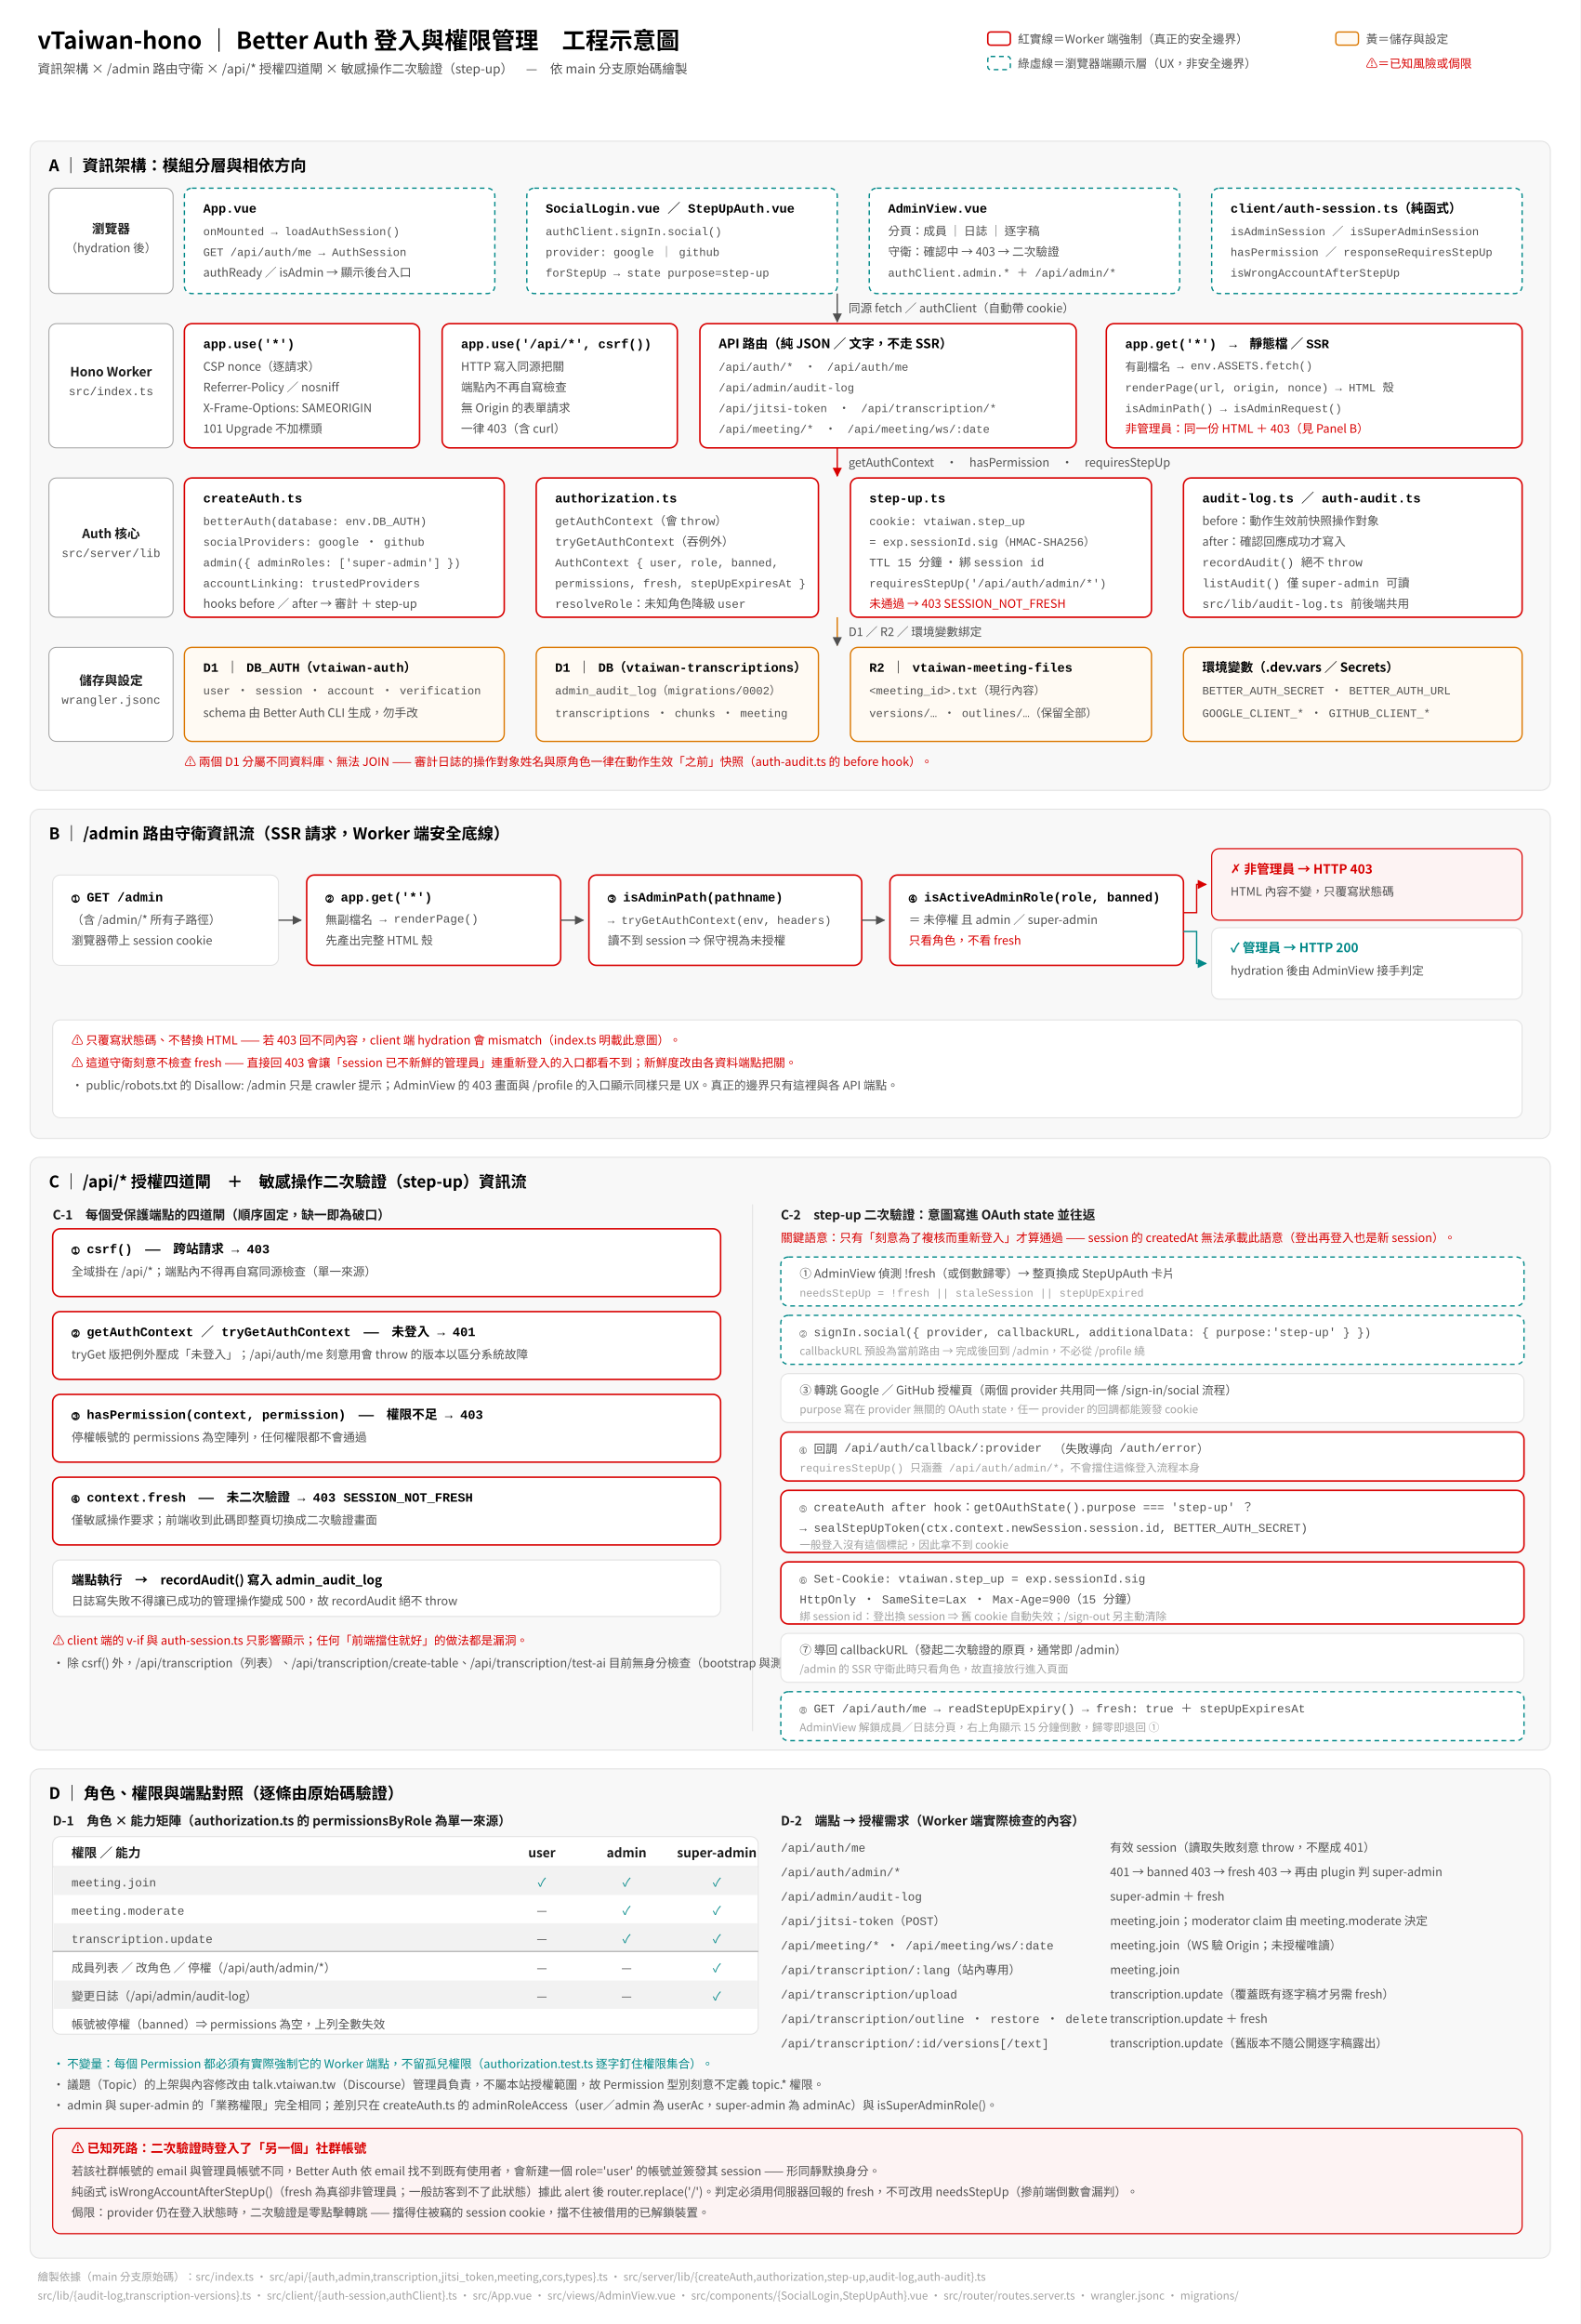
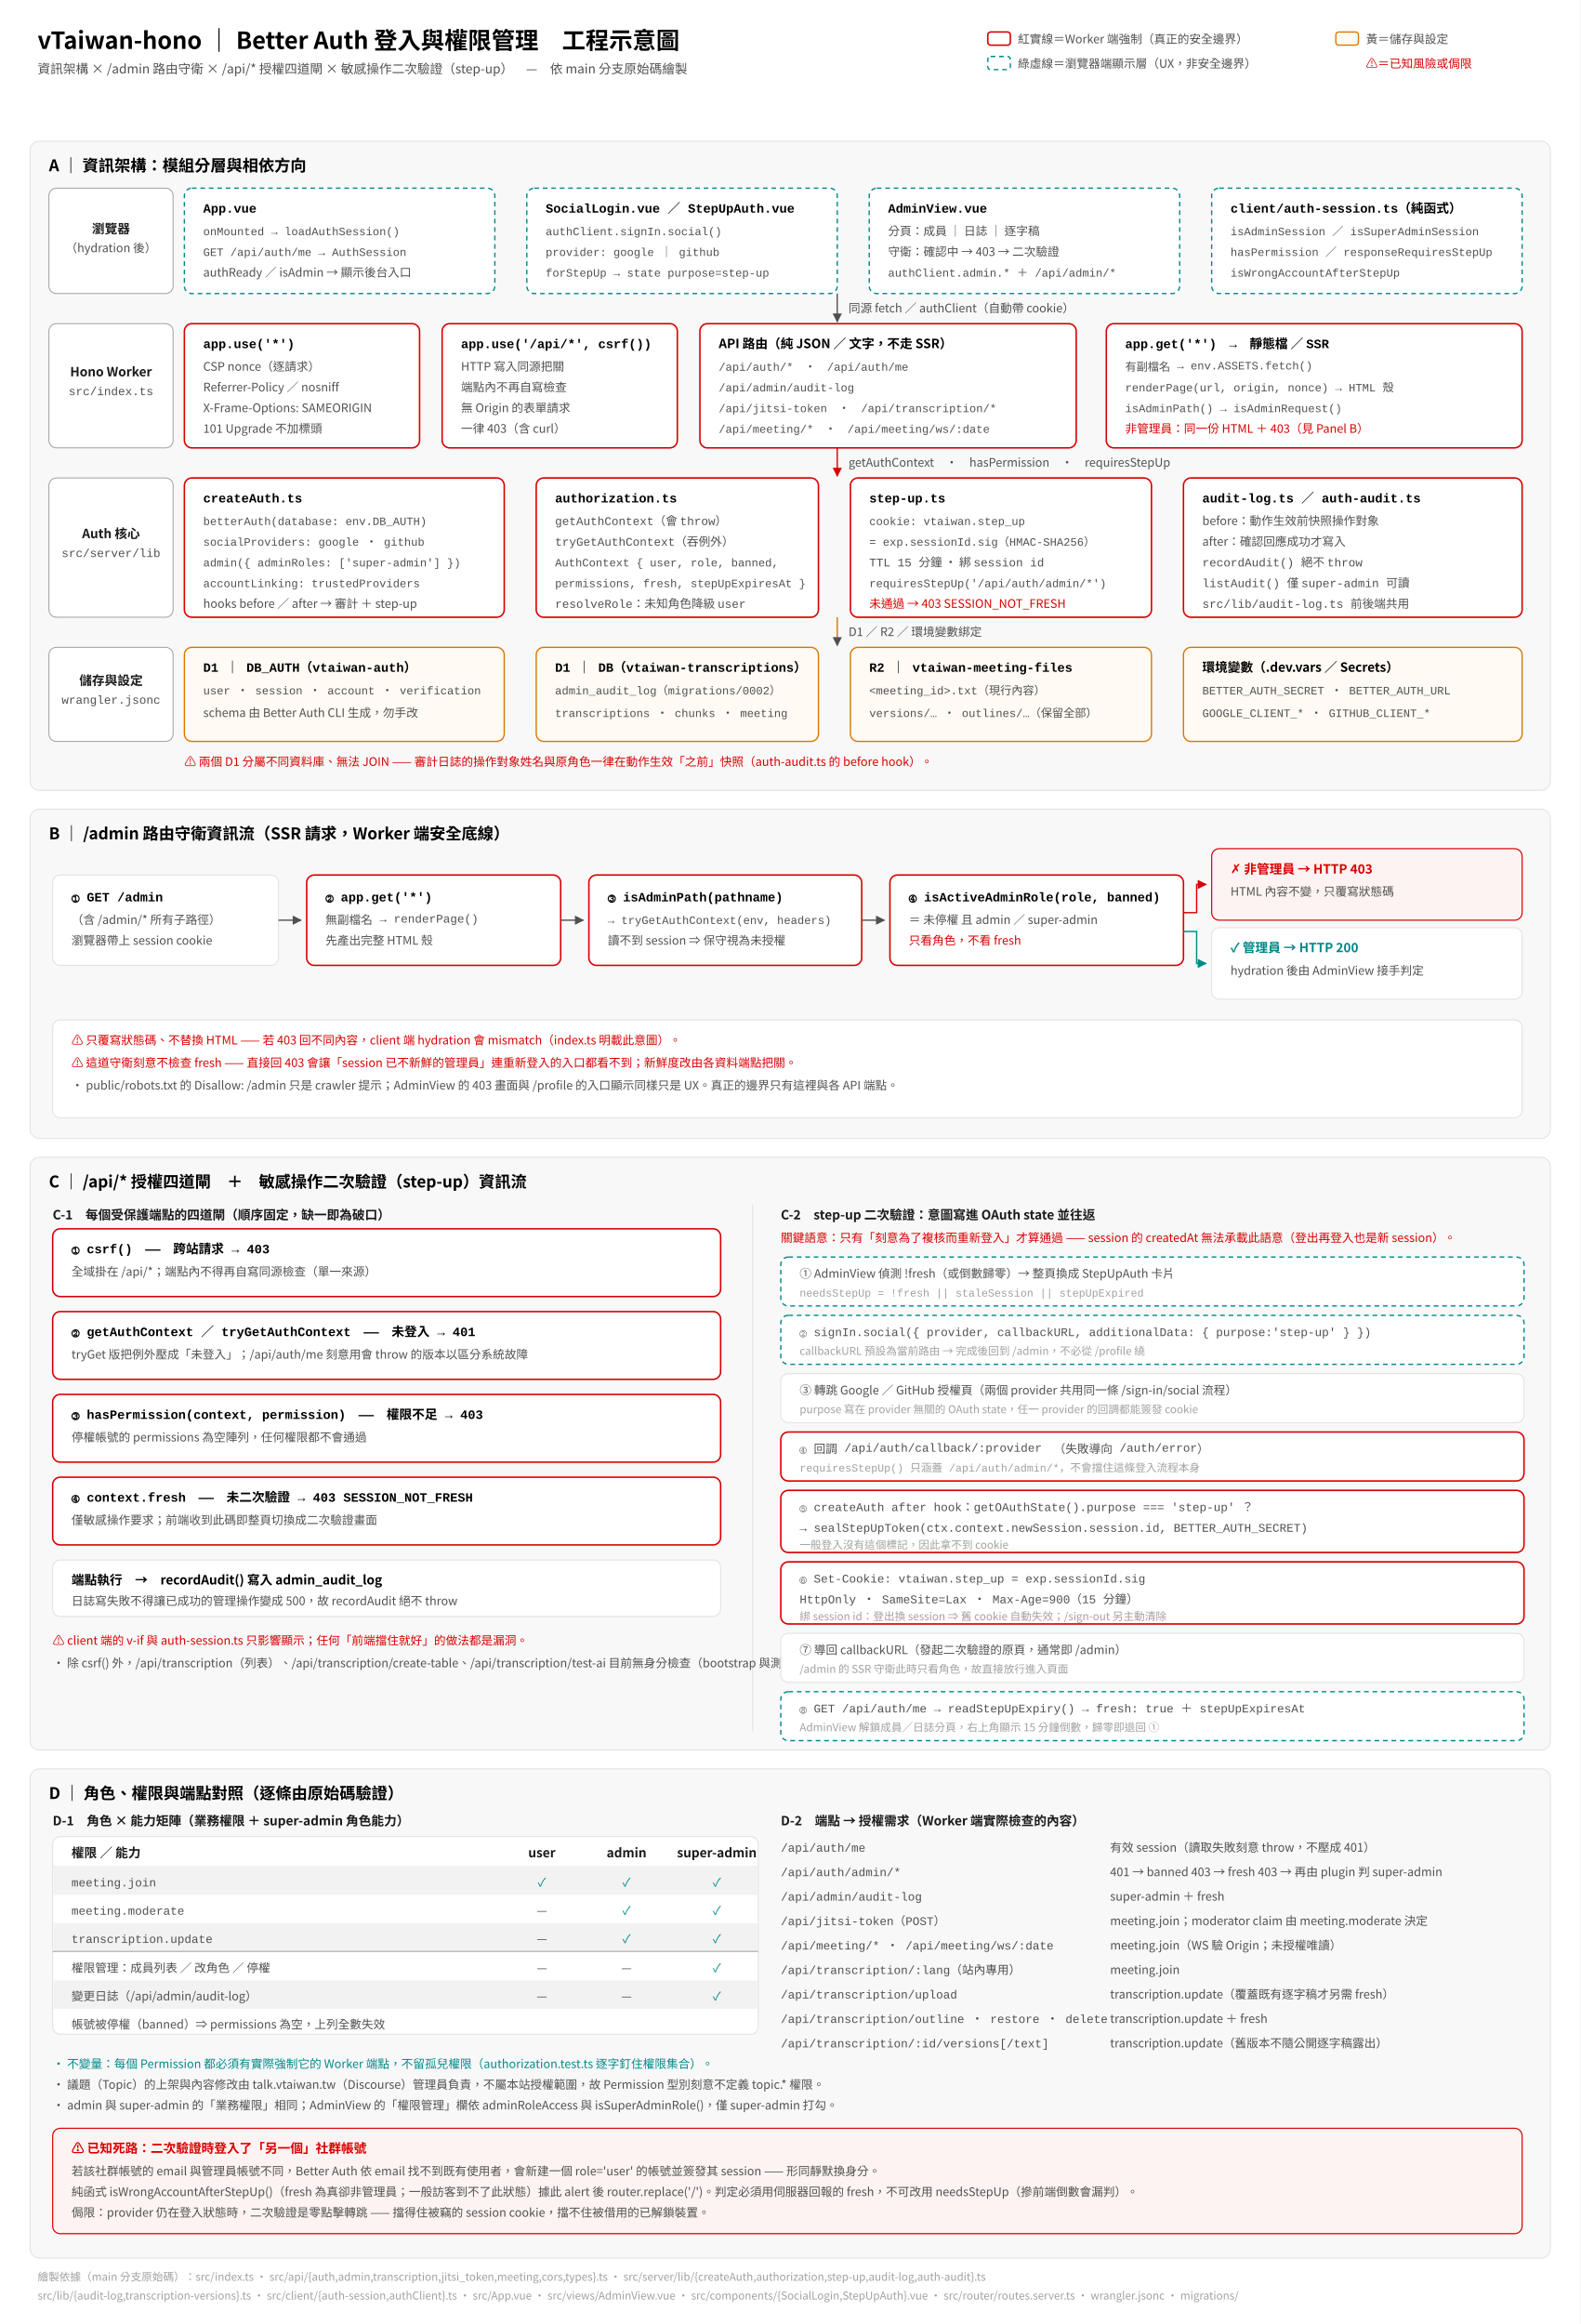
<svg xmlns="http://www.w3.org/2000/svg" width="1680" height="2470" viewBox="0 0 1680 2470" role="img" aria-labelledby="diagram-title diagram-desc">
  <defs>
    <marker id="arrow" viewBox="0 0 10 10" refX="9" refY="5" markerWidth="7" markerHeight="7" orient="auto">
      <path d="M 0 0 L 10 5 L 0 10 z" fill="#505050" />
    </marker>
    <marker id="arrow-red" viewBox="0 0 10 10" refX="9" refY="5" markerWidth="7" markerHeight="7" orient="auto">
      <path d="M 0 0 L 10 5 L 0 10 z" fill="#d80000" />
    </marker>
    <marker id="arrow-green" viewBox="0 0 10 10" refX="9" refY="5" markerWidth="7" markerHeight="7" orient="auto">
      <path d="M 0 0 L 10 5 L 0 10 z" fill="#008888" />
    </marker>
    <style>
      text { font-family: "PingFang TC","Noto Sans CJK TC","Microsoft JhengHei","Heiti TC","Hiragino Sans","Helvetica Neue",sans-serif; }
      .mono { font-family: "SFMono-Regular",Menlo,Consolas,"Liberation Mono","PingFang TC",monospace; }
      .h1 { font-size: 25px; font-weight: 700; fill: #000000; }
      .h2 { font-size: 13.5px; fill: #505050; }
      .ptitle { font-size: 17px; font-weight: 700; fill: #000000; }
      .stitle { font-size: 13.5px; font-weight: 700; fill: #1a1a1a; }
      .btitle { font-size: 13.5px; font-weight: 700; fill: #000000; }
      .l { font-size: 12px; fill: #505050; }
      .cj { font-size: 12.5px; fill: #505050; }
      .note { font-size: 12.5px; fill: #505050; }
      .tiny { font-size: 11.5px; fill: #a0a0a0; }
      .lbl { font-size: 12.5px; fill: #505050; }
      .red { fill: #d80000; }
      .green { fill: #008888; }
      .amber { fill: #db7700; }
      .ink { fill: #000000; }
      .panel { fill: #f8f8f8; stroke: #e0e0e0; stroke-width: 1; }
      .bx-worker { fill: #ffffff; stroke: #d80000; stroke-width: 1.6; }
      .bx-client { fill: #ffffff; stroke: #008888; stroke-width: 1.4; stroke-dasharray: 5 4; }
      .bx-store { fill: #fffaf3; stroke: #db7700; stroke-width: 1.4; }
      .bx-plain { fill: #ffffff; stroke: #e0e0e0; stroke-width: 1; }
      .bx-band { fill: #ffffff; stroke: #a0a0a0; stroke-width: 1; }
      .bx-warn { fill: #fdf3f3; stroke: #d80000; stroke-width: 1.2; }
      .row-even { fill: #f2f2f2; }
    </style>
  </defs>
  <rect x="0" y="0" width="1680" height="2470" fill="#ffffff" />
  <text class="h1" x="40" y="52">vTaiwan-hono ｜ Better Auth 登入與權限管理　工程示意圖</text>
  <text class="h2" x="40" y="78">資訊架構 × /admin 路由守衛 × /api/* 授權四道閘 × 敏感操作二次驗證（step-up）　—　依 main 分支原始碼繪製</text>
  <rect x="1050" y="34" width="24" height="14" rx="3" class="bx-worker" />
  <text class="lbl" x="1082" y="46">紅實線＝Worker 端強制（真正的安全邊界）</text>
  <rect x="1050" y="60" width="24" height="14" rx="3" class="bx-client" />
  <text class="lbl" x="1082" y="72">綠虛線＝瀏覽器端顯示層（UX，非安全邊界）</text>
  <rect x="1420" y="34" width="24" height="14" rx="3" class="bx-store" />
  <text class="lbl" x="1452" y="46">黃＝儲存與設定</text>
  <text class="lbl red" x="1452" y="72">⚠＝已知風險或侷限</text>
  <rect x="32" y="150" width="1616" height="690" rx="10" class="panel" />
  <text class="ptitle" x="52" y="182">A ｜ 資訊架構：模組分層與相依方向</text>
  <rect x="52" y="200" width="132" height="112" rx="8" class="bx-band" />
  <text class="stitle" x="118" y="248" text-anchor="middle">瀏覽器</text>
  <text class="cj" x="118" y="268" text-anchor="middle">（hydration 後）</text>
  <rect x="196" y="200" width="330" height="112" rx="8" class="bx-client" />
  <text class="btitle mono" x="216" y="226">App.vue</text>
  <text class="l mono" x="216" y="250">onMounted → loadAuthSession()</text>
  <text class="l mono" x="216" y="272">GET /api/auth/me → AuthSession</text>
  <text class="cj" x="216" y="294">authReady ／ isAdmin → 顯示後台入口</text>
  <rect x="560" y="200" width="330" height="112" rx="8" class="bx-client" />
  <text class="btitle mono" x="580" y="226">SocialLogin.vue ／ StepUpAuth.vue</text>
  <text class="l mono" x="580" y="250">authClient.signIn.social()</text>
  <text class="l mono" x="580" y="272">provider: google ｜ github</text>
  <text class="l mono" x="580" y="294">forStepUp → state purpose=step-up</text>
  <rect x="924" y="200" width="330" height="112" rx="8" class="bx-client" />
  <text class="btitle mono" x="944" y="226">AdminView.vue</text>
  <text class="cj" x="944" y="250">分頁：成員 ｜ 日誌 ｜ 逐字稿</text>
  <text class="cj" x="944" y="272">守衛：確認中 → 403 → 二次驗證</text>
  <text class="l mono" x="944" y="294">authClient.admin.* ＋ /api/admin/*</text>
  <rect x="1288" y="200" width="330" height="112" rx="8" class="bx-client" />
  <text class="btitle mono" x="1308" y="226">client/auth-session.ts（純函式）</text>
  <text class="l mono" x="1308" y="250">isAdminSession ／ isSuperAdminSession</text>
  <text class="l mono" x="1308" y="272">hasPermission ／ responseRequiresStepUp</text>
  <text class="l mono" x="1308" y="294">isWrongAccountAfterStepUp</text>
  <line x1="890" y1="312" x2="890" y2="342" stroke="#505050" stroke-width="1.4" marker-end="url(#arrow)" />
  <text class="lbl" x="902" y="332">同源 fetch ／ authClient（自動帶 cookie）</text>
  <rect x="52" y="344" width="132" height="132" rx="8" class="bx-band" />
  <text class="stitle" x="118" y="400" text-anchor="middle">Hono Worker</text>
  <text class="cj mono" x="118" y="420" text-anchor="middle">src/index.ts</text>
  <rect x="196" y="344" width="250" height="132" rx="8" class="bx-worker" />
  <text class="btitle mono" x="216" y="370">app.use('*')</text>
  <text class="cj" x="216" y="394">CSP nonce（逐請求）</text>
  <text class="cj" x="216" y="416">Referrer-Policy ／ nosniff</text>
  <text class="cj" x="216" y="438">X-Frame-Options: SAMEORIGIN</text>
  <text class="cj" x="216" y="460">101 Upgrade 不加標頭</text>
  <rect x="470" y="344" width="250" height="132" rx="8" class="bx-worker" />
  <text class="btitle mono" x="490" y="370">app.use('/api/*', csrf())</text>
  <text class="cj" x="490" y="394">HTTP 寫入同源把關</text>
  <text class="cj" x="490" y="416">端點內不再自寫檢查</text>
  <text class="cj" x="490" y="438">無 Origin 的表單請求</text>
  <text class="cj" x="490" y="460">一律 403（含 curl）</text>
  <rect x="744" y="344" width="400" height="132" rx="8" class="bx-worker" />
  <text class="btitle" x="764" y="370">API 路由（純 JSON ／ 文字，不走 SSR）</text>
  <text class="l mono" x="764" y="394">/api/auth/*　・　/api/auth/me</text>
  <text class="l mono" x="764" y="416">/api/admin/audit-log</text>
  <text class="l mono" x="764" y="438">/api/jitsi-token　・　/api/transcription/*</text>
  <text class="l mono" x="764" y="460">/api/meeting/*　・　/api/meeting/ws/:date</text>
  <rect x="1176" y="344" width="442" height="132" rx="8" class="bx-worker" />
  <text class="btitle mono" x="1196" y="370">app.get('*')　→　靜態檔 ／ SSR</text>
  <text class="l mono" x="1196" y="394">有副檔名 → env.ASSETS.fetch()</text>
  <text class="l mono" x="1196" y="416">renderPage(url, origin, nonce) → HTML 殼</text>
  <text class="l mono" x="1196" y="438">isAdminPath() → isAdminRequest()</text>
  <text class="cj red" x="1196" y="460">非管理員：同一份 HTML ＋ 403（見 Panel B）</text>
  <line x1="890" y1="476" x2="890" y2="506" stroke="#d80000" stroke-width="1.4" marker-end="url(#arrow-red)" />
  <text class="lbl" x="902" y="496">getAuthContext　・　hasPermission　・　requiresStepUp</text>
  <rect x="52" y="508" width="132" height="148" rx="8" class="bx-band" />
  <text class="stitle" x="118" y="572" text-anchor="middle">Auth 核心</text>
  <text class="cj mono" x="118" y="592" text-anchor="middle">src/server/lib</text>
  <rect x="196" y="508" width="340" height="148" rx="8" class="bx-worker" />
  <text class="btitle mono" x="216" y="534">createAuth.ts</text>
  <text class="l mono" x="216" y="558">betterAuth(database: env.DB_AUTH)</text>
  <text class="l mono" x="216" y="580">socialProviders: google ・ github</text>
  <text class="l mono" x="216" y="602">admin({ adminRoles: ['super-admin'] })</text>
  <text class="l mono" x="216" y="624">accountLinking: trustedProviders</text>
  <text class="cj" x="216" y="646">hooks before ／ after → 審計 ＋ step-up</text>
  <rect x="570" y="508" width="300" height="148" rx="8" class="bx-worker" />
  <text class="btitle mono" x="590" y="534">authorization.ts</text>
  <text class="cj mono" x="590" y="558">getAuthContext（會 throw）</text>
  <text class="cj mono" x="590" y="580">tryGetAuthContext（吞例外）</text>
  <text class="l mono" x="590" y="602">AuthContext { user, role, banned,</text>
  <text class="l mono" x="590" y="624">permissions, fresh, stepUpExpiresAt }</text>
  <text class="cj mono" x="590" y="646">resolveRole：未知角色降級 user</text>
  <rect x="904" y="508" width="320" height="148" rx="8" class="bx-worker" />
  <text class="btitle mono" x="924" y="534">step-up.ts</text>
  <text class="l mono" x="924" y="558">cookie: vtaiwan.step_up</text>
  <text class="l mono" x="924" y="580">= exp.sessionId.sig（HMAC-SHA256）</text>
  <text class="cj mono" x="924" y="602">TTL 15 分鐘 ・ 綁 session id</text>
  <text class="l mono" x="924" y="624">requiresStepUp('/api/auth/admin/*')</text>
  <text class="cj red" x="924" y="646">未通過 → 403 SESSION_NOT_FRESH</text>
  <rect x="1258" y="508" width="360" height="148" rx="8" class="bx-worker" />
  <text class="btitle mono" x="1278" y="534">audit-log.ts ／ auth-audit.ts</text>
  <text class="cj" x="1278" y="558">before：動作生效前快照操作對象</text>
  <text class="cj" x="1278" y="580">after：確認回應成功才寫入</text>
  <text class="cj mono" x="1278" y="602">recordAudit() 絕不 throw</text>
  <text class="cj mono" x="1278" y="624">listAudit() 僅 super-admin 可讀</text>
  <text class="cj mono" x="1278" y="646">src/lib/audit-log.ts 前後端共用</text>
  <line x1="890" y1="656" x2="890" y2="686" stroke="#db7700" stroke-width="1.4" marker-end="url(#arrow)" />
  <text class="lbl" x="902" y="676">D1 ／ R2 ／ 環境變數綁定</text>
  <rect x="52" y="688" width="132" height="100" rx="8" class="bx-band" />
  <text class="stitle" x="118" y="728" text-anchor="middle">儲存與設定</text>
  <text class="cj mono" x="118" y="748" text-anchor="middle">wrangler.jsonc</text>
  <rect x="196" y="688" width="340" height="100" rx="8" class="bx-store" />
  <text class="btitle mono" x="216" y="714">D1 ｜ DB_AUTH（vtaiwan-auth）</text>
  <text class="l mono" x="216" y="738">user ・ session ・ account ・ verification</text>
  <text class="cj" x="216" y="762">schema 由 Better Auth CLI 生成，勿手改</text>
  <rect x="570" y="688" width="300" height="100" rx="8" class="bx-store" />
  <text class="btitle mono" x="590" y="714">D1 ｜ DB（vtaiwan-transcriptions）</text>
  <text class="l mono" x="590" y="738">admin_audit_log（migrations/0002）</text>
  <text class="l mono" x="590" y="762">transcriptions ・ chunks ・ meeting</text>
  <rect x="904" y="688" width="320" height="100" rx="8" class="bx-store" />
  <text class="btitle mono" x="924" y="714">R2 ｜ vtaiwan-meeting-files</text>
  <text class="l mono" x="924" y="738">&lt;meeting_id&gt;.txt（現行內容）</text>
  <text class="l mono" x="924" y="762">versions/… ・ outlines/…（保留全部）</text>
  <rect x="1258" y="688" width="360" height="100" rx="8" class="bx-store" />
  <text class="btitle" x="1278" y="714">環境變數（.dev.vars ／ Secrets）</text>
  <text class="l mono" x="1278" y="738">BETTER_AUTH_SECRET ・ BETTER_AUTH_URL</text>
  <text class="l mono" x="1278" y="762">GOOGLE_CLIENT_* ・ GITHUB_CLIENT_*</text>
  <text class="note red" x="196" y="814">⚠ 兩個 D1 分屬不同資料庫、無法 JOIN —— 審計日誌的操作對象姓名與原角色一律在動作生效「之前」快照（auth-audit.ts 的 before hook）。</text>
  <rect x="32" y="860" width="1616" height="350" rx="10" class="panel" />
  <text class="ptitle" x="52" y="892">B ｜ /admin 路由守衛資訊流（SSR 請求，Worker 端安全底線）</text>
  <rect x="56" y="930" width="240" height="96" rx="8" class="bx-plain" />
  <text class="btitle mono" x="76" y="958">① GET /admin</text>
  <text class="cj" x="76" y="982">（含 /admin/* 所有子路徑）</text>
  <text class="cj" x="76" y="1004">瀏覽器帶上 session cookie</text>
  <line x1="296" y1="978" x2="320" y2="978" stroke="#505050" stroke-width="1.4" marker-end="url(#arrow)" />
  <rect x="326" y="930" width="270" height="96" rx="8" class="bx-worker" />
  <text class="btitle mono" x="346" y="958">② app.get('*')</text>
  <text class="cj mono" x="346" y="982">無副檔名 → renderPage()</text>
  <text class="cj" x="346" y="1004">先產出完整 HTML 殼</text>
  <line x1="596" y1="978" x2="620" y2="978" stroke="#505050" stroke-width="1.4" marker-end="url(#arrow)" />
  <rect x="626" y="930" width="290" height="96" rx="8" class="bx-worker" />
  <text class="btitle mono" x="646" y="958">③ isAdminPath(pathname)</text>
  <text class="l mono" x="646" y="982">→ tryGetAuthContext(env, headers)</text>
  <text class="cj" x="646" y="1004">讀不到 session ⇒ 保守視為未授權</text>
  <line x1="916" y1="978" x2="940" y2="978" stroke="#505050" stroke-width="1.4" marker-end="url(#arrow)" />
  <rect x="946" y="930" width="312" height="96" rx="8" class="bx-worker" />
  <text class="btitle mono" x="966" y="958">④ isActiveAdminRole(role, banned)</text>
  <text class="cj" x="966" y="982">＝ 未停權 且 admin ／ super-admin</text>
  <text class="cj red" x="966" y="1004">只看角色，不看 fresh</text>
  <path d="M 1258 970 L 1272 970 L 1272 940 L 1282 940" fill="none" stroke="#d80000" stroke-width="1.4" marker-end="url(#arrow-red)" />
  <path d="M 1258 990 L 1272 990 L 1272 1024 L 1282 1024" fill="none" stroke="#008888" stroke-width="1.4" marker-end="url(#arrow-green)" />
  <rect x="1288" y="902" width="330" height="76" rx="8" class="bx-warn" />
  <text class="btitle red" x="1308" y="928">✗ 非管理員 → HTTP 403</text>
  <text class="cj" x="1308" y="952">HTML 內容不變，只覆寫狀態碼</text>
  <rect x="1288" y="986" width="330" height="76" rx="8" class="bx-plain" />
  <text class="btitle green" x="1308" y="1012">✓ 管理員 → HTTP 200</text>
  <text class="cj" x="1308" y="1036">hydration 後由 AdminView 接手判定</text>
  <rect x="56" y="1084" width="1562" height="104" rx="8" class="bx-plain" />
  <text class="note red" x="76" y="1110">⚠ 只覆寫狀態碼、不替換 HTML —— 若 403 回不同內容，client 端 hydration 會 mismatch（index.ts 明載此意圖）。</text>
  <text class="note red" x="76" y="1134">⚠ 這道守衛刻意不檢查 fresh —— 直接回 403 會讓「session 已不新鮮的管理員」連重新登入的入口都看不到；新鮮度改由各資料端點把關。</text>
  <text class="note" x="76" y="1158">・ public/robots.txt 的 Disallow: /admin 只是 crawler 提示；AdminView 的 403 畫面與 /profile 的入口顯示同樣只是 UX。真正的邊界只有這裡與各 API 端點。</text>
  <rect x="32" y="1230" width="1616" height="630" rx="10" class="panel" />
  <text class="ptitle" x="52" y="1262">C ｜ /api/* 授權四道閘　＋　敏感操作二次驗證（step-up）資訊流</text>
  <line x1="800" y1="1280" x2="800" y2="1840" stroke="#e0e0e0" stroke-width="1" />
  <text class="stitle" x="56" y="1296">C-1　每個受保護端點的四道閘（順序固定，缺一即為破口）</text>
  <rect x="56" y="1306" width="710" height="72" rx="8" class="bx-worker" />
  <text class="btitle mono" x="76" y="1332">① csrf()　——　跨站請求 → 403</text>
  <text class="cj" x="76" y="1356">全域掛在 /api/*；端點內不得再自寫同源檢查（單一來源）</text>
  <rect x="56" y="1394" width="710" height="72" rx="8" class="bx-worker" />
  <text class="btitle mono" x="76" y="1420">② getAuthContext ／ tryGetAuthContext　——　未登入 → 401</text>
  <text class="cj" x="76" y="1444">tryGet 版把例外壓成「未登入」；/api/auth/me 刻意用會 throw 的版本以區分系統故障</text>
  <rect x="56" y="1482" width="710" height="72" rx="8" class="bx-worker" />
  <text class="btitle mono" x="76" y="1508">③ hasPermission(context, permission)　——　權限不足 → 403</text>
  <text class="cj" x="76" y="1532">停權帳號的 permissions 為空陣列，任何權限都不會通過</text>
  <rect x="56" y="1570" width="710" height="72" rx="8" class="bx-worker" />
  <text class="btitle mono" x="76" y="1596">④ context.fresh　——　未二次驗證 → 403 SESSION_NOT_FRESH</text>
  <text class="cj" x="76" y="1620">僅敏感操作要求；前端收到此碼即整頁切換成二次驗證畫面</text>
  <rect x="56" y="1658" width="710" height="60" rx="8" class="bx-plain" />
  <text class="btitle" x="76" y="1684">端點執行　→　recordAudit() 寫入 admin_audit_log</text>
  <text class="cj" x="76" y="1706">日誌寫失敗不得讓已成功的管理操作變成 500，故 recordAudit 絕不 throw</text>
  <text class="note red" x="56" y="1748">⚠ client 端的 v-if 與 auth-session.ts 只影響顯示；任何「前端擋住就好」的做法都是漏洞。</text>
  <text class="note" x="56" y="1772">・ 除 csrf() 外，/api/transcription（列表）、/api/transcription/create-table、/api/transcription/test-ai 目前無身分檢查（bootstrap 與測試用途）。</text>
  <text class="stitle" x="830" y="1296">C-2　step-up 二次驗證：意圖寫進 OAuth state 並往返</text>
  <text class="note red" x="830" y="1320">關鍵語意：只有「刻意為了複核而重新登入」才算通過 —— session 的 createdAt 無法承載此語意（登出再登入也是新 session）。</text>
  <rect x="830" y="1336" width="790" height="52" rx="8" class="bx-client" />
  <text class="cj" x="850" y="1358">① AdminView 偵測 !fresh（或倒數歸零）→ 整頁換成 StepUpAuth 卡片</text>
  <text class="tiny mono" x="850" y="1378">needsStepUp = !fresh || staleSession || stepUpExpired</text>
  <rect x="830" y="1398" width="790" height="52" rx="8" class="bx-client" />
  <text class="cj mono" x="850" y="1420">② signIn.social({ provider, callbackURL, additionalData: { purpose:'step-up' } })</text>
  <text class="tiny" x="850" y="1440">callbackURL 預設為當前路由 → 完成後回到 /admin，不必從 /profile 繞</text>
  <rect x="830" y="1460" width="790" height="52" rx="8" class="bx-plain" />
  <text class="cj" x="850" y="1482">③ 轉跳 Google ／ GitHub 授權頁（兩個 provider 共用同一條 /sign-in/social 流程）</text>
  <text class="tiny" x="850" y="1502">purpose 寫在 provider 無關的 OAuth state，任一 provider 的回調都能簽發 cookie</text>
  <rect x="830" y="1522" width="790" height="52" rx="8" class="bx-worker" />
  <text class="cj mono" x="850" y="1544">④ 回調 /api/auth/callback/:provider　（失敗導向 /auth/error）</text>
  <text class="tiny mono" x="850" y="1564">requiresStepUp() 只涵蓋 /api/auth/admin/*，不會擋住這條登入流程本身</text>
  <rect x="830" y="1584" width="790" height="66" rx="8" class="bx-worker" />
  <text class="cj mono" x="850" y="1606">⑤ createAuth after hook：getOAuthState().purpose === 'step-up' ？</text>
  <text class="cj mono" x="850" y="1628">　　→ sealStepUpToken(ctx.context.newSession.session.id, BETTER_AUTH_SECRET)</text>
  <text class="tiny" x="850" y="1646">一般登入沒有這個標記，因此拿不到 cookie</text>
  <rect x="830" y="1660" width="790" height="66" rx="8" class="bx-worker" />
  <text class="cj mono" x="850" y="1682">⑥ Set-Cookie: vtaiwan.step_up = exp.sessionId.sig</text>
  <text class="cj mono" x="850" y="1704">　　HttpOnly ・ SameSite=Lax ・ Max-Age=900（15 分鐘）</text>
  <text class="tiny" x="850" y="1722">綁 session id：登出換 session ⇒ 舊 cookie 自動失效；/sign-out 另主動清除</text>
  <rect x="830" y="1736" width="790" height="52" rx="8" class="bx-plain" />
  <text class="cj" x="850" y="1758">⑦ 導回 callbackURL（發起二次驗證的原頁，通常即 /admin）</text>
  <text class="tiny" x="850" y="1778">/admin 的 SSR 守衛此時只看角色，故直接放行進入頁面</text>
  <rect x="830" y="1798" width="790" height="52" rx="8" class="bx-client" />
  <text class="cj mono" x="850" y="1820">⑧ GET /api/auth/me → readStepUpExpiry() → fresh: true ＋ stepUpExpiresAt</text>
  <text class="tiny" x="850" y="1840">AdminView 解鎖成員／日誌分頁，右上角顯示 15 分鐘倒數，歸零即退回 ①</text>
  <rect x="32" y="1880" width="1616" height="520" rx="10" class="panel" />
  <text class="ptitle" x="52" y="1912">D ｜ 角色、權限與端點對照（逐條由原始碼驗證）</text>
-   <text class="stitle" x="56" y="1940">D-1　角色 × 能力矩陣（authorization.ts 的 permissionsByRole 為單一來源）</text>
+   <text class="stitle" x="56" y="1940">D-1　角色 × 能力矩陣（業務權限 ＋ super-admin 角色能力）</text>
  <rect x="56" y="1952" width="750" height="210" rx="8" class="bx-plain" />
  <line x1="56" y1="1984" x2="806" y2="1984" stroke="#e0e0e0" stroke-width="1" />
  <text class="stitle" x="76" y="1974">權限 ／ 能力</text>
  <text class="stitle" x="576" y="1974" text-anchor="middle">user</text>
  <text class="stitle" x="666" y="1974" text-anchor="middle">admin</text>
  <text class="stitle" x="762" y="1974" text-anchor="middle">super-admin</text>
  <rect x="57" y="1984" width="748" height="30" class="row-even" />
  <text class="cj mono" x="76" y="2005">meeting.join</text>
  <text class="cj green" x="576" y="2005" text-anchor="middle">✓</text>
  <text class="cj green" x="666" y="2005" text-anchor="middle">✓</text>
  <text class="cj green" x="762" y="2005" text-anchor="middle">✓</text>
  <text class="cj mono" x="76" y="2035">meeting.moderate</text>
  <text class="cj" x="576" y="2035" text-anchor="middle">—</text>
  <text class="cj green" x="666" y="2035" text-anchor="middle">✓</text>
  <text class="cj green" x="762" y="2035" text-anchor="middle">✓</text>
  <rect x="57" y="2044" width="748" height="30" class="row-even" />
  <text class="cj mono" x="76" y="2065">transcription.update</text>
  <text class="cj" x="576" y="2065" text-anchor="middle">—</text>
  <text class="cj green" x="666" y="2065" text-anchor="middle">✓</text>
  <text class="cj green" x="762" y="2065" text-anchor="middle">✓</text>
  <line x1="56" y1="2074" x2="806" y2="2074" stroke="#a0a0a0" stroke-width="1" />
-   <text class="cj" x="76" y="2096">成員列表 ／ 改角色 ／ 停權（/api/auth/admin/*）</text>
+   <text class="cj" x="76" y="2096">權限管理：成員列表 ／ 改角色 ／ 停權</text>
  <text class="cj" x="576" y="2096" text-anchor="middle">—</text>
  <text class="cj" x="666" y="2096" text-anchor="middle">—</text>
  <text class="cj green" x="762" y="2096" text-anchor="middle">✓</text>
  <rect x="57" y="2105" width="748" height="30" class="row-even" />
  <text class="cj" x="76" y="2126">變更日誌（/api/admin/audit-log）</text>
  <text class="cj" x="576" y="2126" text-anchor="middle">—</text>
  <text class="cj" x="666" y="2126" text-anchor="middle">—</text>
  <text class="cj green" x="762" y="2126" text-anchor="middle">✓</text>
  <text class="cj" x="76" y="2156">帳號被停權（banned）⇒ permissions 為空，上列全數失效</text>
  <text class="note green" x="56" y="2198">・ 不變量：每個 Permission 都必須有實際強制它的 Worker 端點，不留孤兒權限（authorization.test.ts 逐字釘住權限集合）。</text>
  <text class="note" x="56" y="2220">・ 議題（Topic）的上架與內容修改由 talk.vtaiwan.tw（Discourse）管理員負責，不屬本站授權範圍，故 Permission 型別刻意不定義 topic.* 權限。</text>
-   <text class="note" x="56" y="2242">・ admin 與 super-admin 的「業務權限」完全相同；差別只在 createAuth.ts 的 adminRoleAccess（user／admin 為 userAc，super-admin 為 adminAc）與 isSuperAdminRole()。</text>
+   <text class="note" x="56" y="2242">・ admin 與 super-admin 的「業務權限」相同；AdminView 的「權限管理」欄依 adminRoleAccess 與 isSuperAdminRole()，僅 super-admin 打勾。</text>
  <text class="stitle" x="830" y="1940">D-2　端點 → 授權需求（Worker 端實際檢查的內容）</text>
  <text class="cj mono" x="830" y="1968">/api/auth/me</text>
  <text class="cj" x="1180" y="1968">有效 session（讀取失敗刻意 throw，不壓成 401）</text>
  <text class="cj mono" x="830" y="1994">/api/auth/admin/*</text>
  <text class="cj" x="1180" y="1994">401 → banned 403 → fresh 403 → 再由 plugin 判 super-admin</text>
  <text class="cj mono" x="830" y="2020">/api/admin/audit-log</text>
  <text class="cj" x="1180" y="2020">super-admin ＋ fresh</text>
  <text class="cj mono" x="830" y="2046">/api/jitsi-token（POST）</text>
  <text class="cj" x="1180" y="2046">meeting.join；moderator claim 由 meeting.moderate 決定</text>
  <text class="cj mono" x="830" y="2072">/api/meeting/* ・ /api/meeting/ws/:date</text>
  <text class="cj" x="1180" y="2072">meeting.join（WS 驗 Origin；未授權唯讀）</text>
  <text class="cj mono" x="830" y="2098">/api/transcription/:lang（站內專用）</text>
  <text class="cj" x="1180" y="2098">meeting.join</text>
  <text class="cj mono" x="830" y="2124">/api/transcription/upload</text>
  <text class="cj" x="1180" y="2124">transcription.update（覆蓋既有逐字稿才另需 fresh）</text>
  <text class="cj mono" x="830" y="2150">/api/transcription/outline ・ restore ・ delete</text>
  <text class="cj" x="1180" y="2150">transcription.update ＋ fresh</text>
  <text class="cj mono" x="830" y="2176">/api/transcription/:id/versions[/text]</text>
  <text class="cj" x="1180" y="2176">transcription.update（舊版本不隨公開逐字稿露出）</text>
  <rect x="56" y="2262" width="1562" height="112" rx="8" class="bx-warn" />
  <text class="btitle red" x="76" y="2288">⚠ 已知死路：二次驗證時登入了「另一個」社群帳號</text>
  <text class="note" x="76" y="2312">若該社群帳號的 email 與管理員帳號不同，Better Auth 依 email 找不到既有使用者，會新建一個 role='user' 的帳號並簽發其 session —— 形同靜默換身分。</text>
  <text class="note" x="76" y="2334">純函式 isWrongAccountAfterStepUp()（fresh 為真卻非管理員；一般訪客到不了此狀態）據此 alert 後 router.replace('/')。判定必須用伺服器回報的 fresh，不可改用 needsStepUp（摻前端倒數會漏判）。</text>
  <text class="note" x="76" y="2356">侷限：provider 仍在登入狀態時，二次驗證是零點擊轉跳 —— 擋得住被竊的 session cookie，擋不住被借用的已解鎖裝置。</text>
  <text class="tiny" x="40" y="2424">繪製依據（main 分支原始碼）：src/index.ts ・ src/api/{auth,admin,transcription,jitsi_token,meeting,cors,types}.ts ・ src/server/lib/{createAuth,authorization,step-up,audit-log,auth-audit}.ts</text>
  <text class="tiny" x="40" y="2444">src/lib/{audit-log,transcription-versions}.ts ・ src/client/{auth-session,authClient}.ts ・ src/App.vue ・ src/views/AdminView.vue ・ src/components/{SocialLogin,StepUpAuth}.vue ・ src/router/routes.server.ts ・ wrangler.jsonc ・ migrations/</text>
</svg>
